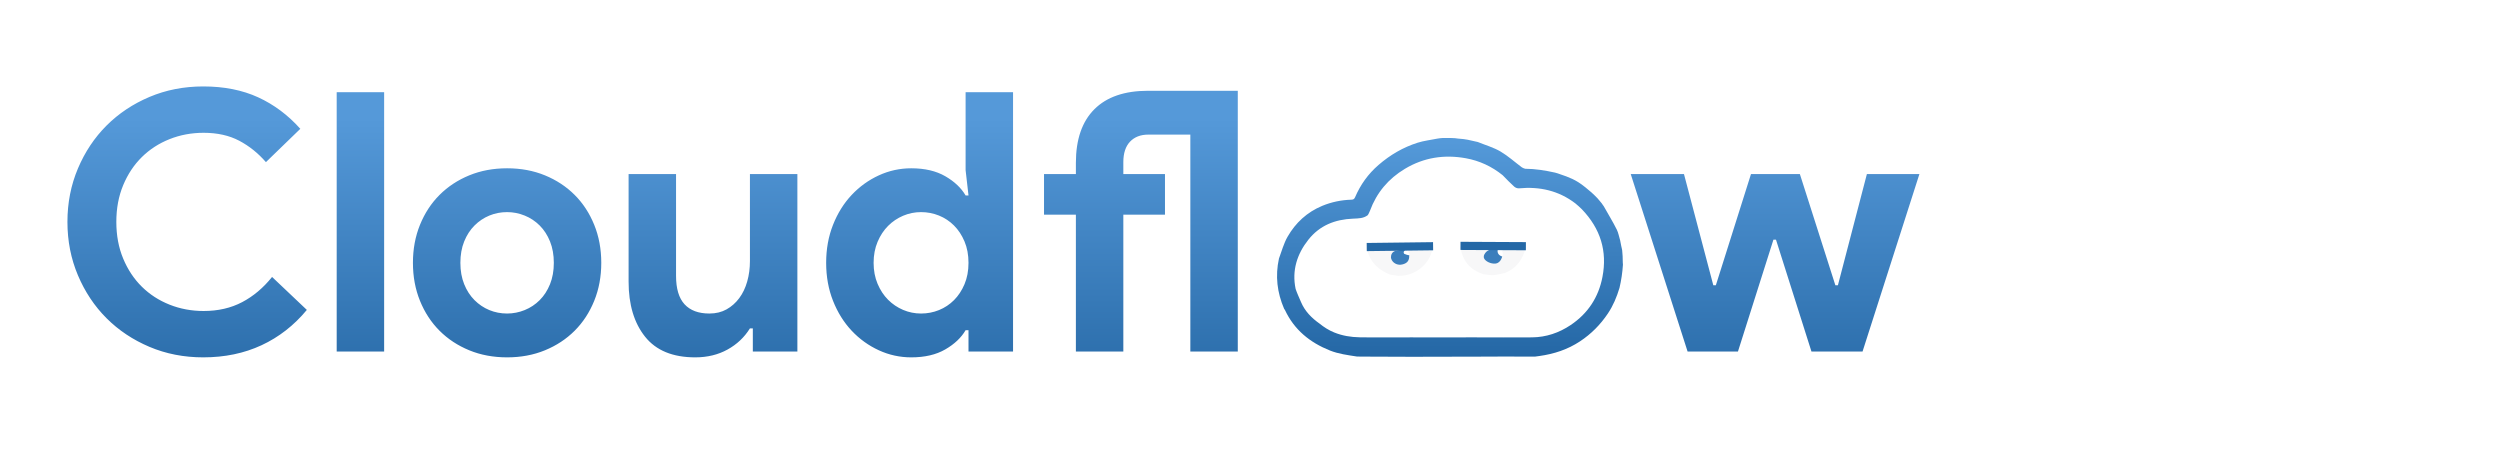
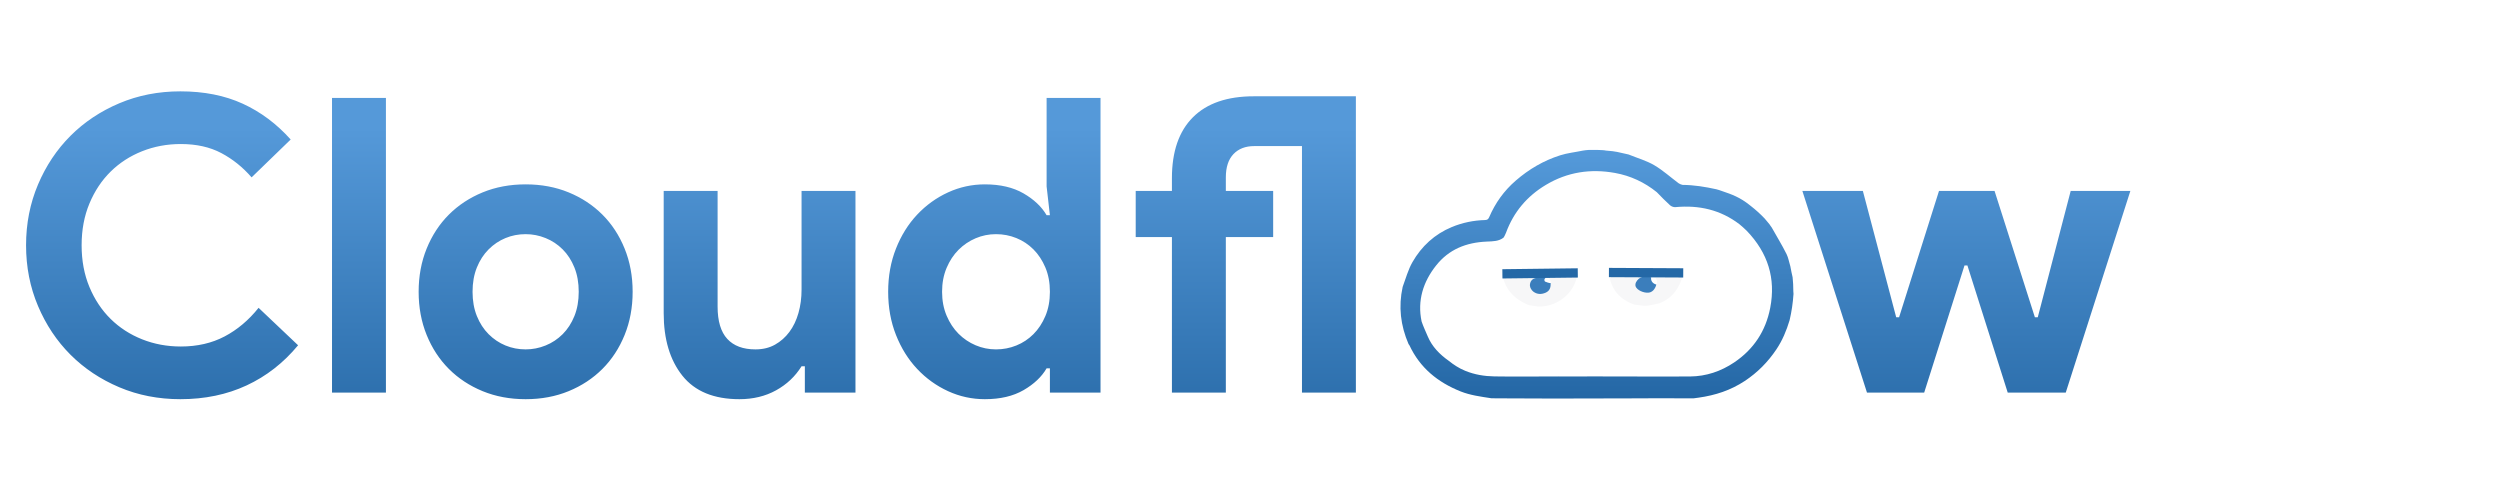
- <svg xmlns="http://www.w3.org/2000/svg" xmlns:ns1="https://boxy-svg.com" viewBox="-147.679 266.393 918.664 170.268">
+ <svg xmlns="http://www.w3.org/2000/svg" xmlns:ns1="https://boxy-svg.com" viewBox="-112.481 49.345 808.506 156.362">
  <defs>
    <linearGradient gradientUnits="userSpaceOnUse" x1="250.189" y1="47.874" x2="250.189" y2="346.547" id="gradient-0" gradientTransform="matrix(0.269312, 0, 0, 0.269312, 317.7636, 304.1731)">
      <stop offset="0" style="stop-color: rgba(85, 154, 218, 1)" />
      <stop offset="1" style="stop-color: rgba(36, 103, 165, 1)" />
    </linearGradient>
    <clipPath id="clip0">
      <rect x="394" y="297" width="3611" height="1334" />
    </clipPath>
    <linearGradient gradientUnits="userSpaceOnUse" x1="2423.323" y1="814.677" x2="2423.323" y2="987.959" id="gradient-2">
      <stop offset="0" style="stop-color: rgba(85, 153, 217, 1)" />
      <stop offset="1" style="stop-color: rgba(36, 102, 163, 1)" />
    </linearGradient>
  </defs>
-   <g>
-     <path opacity="1" stroke="none" d="M 414.61 397.432 C 411.343 397.444 408.195 397.425 404.802 397.41 C 401.226 397.435 397.896 397.465 394.448 397.452 C 393.601 397.44 392.867 397.467 392.016 397.455 C 388.386 397.447 384.876 397.482 381.244 397.478 C 377.881 397.474 374.641 397.507 371.28 397.502 C 364.957 397.463 358.752 397.461 352.438 397.43 C 351.863 397.401 351.399 397.402 350.934 397.402 C 347.554 396.881 344.154 396.441 341.042 395.198 C 333.638 392.239 327.9 387.584 324.483 380.277 C 324.427 380.157 324.331 380.054 324.198 379.88 C 321.623 373.906 320.886 367.821 322.292 361.404 C 323.318 358.646 324.058 355.836 325.452 353.399 C 328.406 348.238 332.635 344.339 338.215 342.027 C 341.642 340.611 345.213 339.879 348.907 339.773 C 349.636 339.753 349.97 339.55 350.274 338.848 C 352.246 334.268 355.036 330.342 358.868 327.022 C 363.152 323.31 367.885 320.546 373.225 318.842 C 375.546 318.098 378.028 317.853 380.532 317.323 C 381.159 317.229 381.704 317.139 382.453 317.102 C 383.425 317.05 387.28 317.081 388.008 317.305 C 391.523 317.558 391.773 317.801 395.357 318.573 C 398.206 319.742 401.167 320.563 403.717 322.073 C 406.493 323.72 408.936 325.93 411.54 327.876 C 411.87 328.125 412.295 328.25 412.776 328.404 C 416.577 328.432 420.084 329.021 423.73 329.816 C 424.34 329.949 424.989 330.203 425.649 330.428 C 428.693 331.456 431.423 332.424 434.582 334.992 C 434.778 335.152 434.774 335.171 434.875 335.216 C 436.373 336.387 437.883 337.717 439.338 339.25 C 439.975 339.945 440.405 340.57 440.923 341.141 C 441.153 341.469 441.348 341.815 441.651 342.184 C 443.273 345.107 445.014 347.884 446.461 350.818 C 447.042 352 447.245 353.371 447.674 354.739 C 447.815 355.378 447.9 355.931 448.049 356.675 C 448.209 357.336 448.306 357.803 448.405 358.273 C 448.551 359.719 448.646 361.164 448.639 362.829 C 448.639 363.252 448.677 363.456 448.696 363.661 C 448.498 366.572 448.092 369.377 447.434 372.159 C 446.412 375.566 445.093 378.715 443.156 381.603 C 440.411 385.702 437.017 389.122 432.899 391.839 C 428.414 394.797 423.468 396.452 417.968 397.218 C 417.298 397.318 416.838 397.376 416.376 397.434 C 415.826 397.424 415.273 397.414 414.61 397.432 M 371.903 390.371 C 372.454 390.352 373.005 390.334 373.803 390.369 C 380.636 390.35 387.464 390.332 394.542 390.363 C 401.45 390.369 408.36 390.426 415.266 390.363 C 420.458 390.318 425.217 388.703 429.506 385.823 C 435.829 381.572 439.725 375.653 441.166 368.163 C 443.008 358.615 440.416 350.392 433.593 343.272 C 432.8 342.554 432.054 341.773 431.206 341.127 C 425.065 336.44 418.087 334.881 410.489 335.599 C 409.925 335.652 409.182 335.368 408.756 334.986 C 407.306 333.69 405.964 332.276 404.483 330.764 C 400.502 327.556 395.986 325.452 390.97 324.544 C 383.063 323.117 375.574 324.238 368.601 328.413 C 362.496 332.069 358.195 337.18 355.73 343.851 C 355.61 344.176 355.067 345.357 354.88 345.496 C 353.339 346.638 351.673 346.65 349.498 346.741 C 342.846 347.02 337.251 349.244 333.1 354.481 C 328.939 359.728 326.991 365.782 328.419 372.573 C 328.959 374.178 329.757 375.865 330.415 377.421 C 331.8 380.698 334.205 383.19 337.271 385.35 C 338.736 386.541 340.545 387.732 342.566 388.548 C 345.612 389.783 348.741 390.287 351.932 390.34 C 358.42 390.451 364.913 390.336 371.537 390.361 C 371.581 390.347 371.627 390.332 371.903 390.371 Z" style="fill: url(#gradient-0); stroke-linecap: round; stroke-linejoin: round;" ns1:origin="0.784158 0.825444" />
-     <path opacity="1" d="M 400.444 367.517 C 399.442 367.39 398.441 367.266 397.324 367.145 C 392.444 365.47 389.63 362.195 388.957 356.916 C 396.87 356.916 404.723 356.916 412.722 357.001 C 412.917 357.161 412.978 357.223 413.054 357.271 C 411.893 361.544 409.719 364.991 405.294 366.706 C 404.065 366.992 402.909 367.228 401.531 367.462 C 401.02 367.48 400.733 367.499 400.444 367.517 M 402.46 358.593 C 400.402 357.583 398.712 358.025 397.76 359.898 C 397.566 360.283 397.486 360.878 397.639 361.265 C 398.104 362.445 400.174 363.39 401.758 363.265 C 402.971 363.171 403.916 362.211 404.461 360.502 C 405.063 358.806 403.353 357.459 402.46 358.593 Z" style="fill: rgb(247, 247, 248);" stroke="none" ns1:origin="1.340552 2.504298" />
-     <path opacity="1" d="M 362.565 367.074 C 359.795 365.837 357.492 364.114 355.993 361.499 C 355.485 360.616 355.169 359.625 354.712 358.513 C 354.617 358.23 354.571 358.118 354.525 358.003 C 354.554 357.758 354.582 357.514 354.611 357.177 C 361.327 357.074 368.041 357.065 374.874 357.016 C 376.24 356.979 377.483 356.979 378.731 356.979 C 378.57 362.031 373.424 367.905 366.156 367.754 C 365.029 367.592 364.109 367.449 363.187 367.309 C 363.007 367.228 362.825 367.149 362.565 367.074 M 370.208 359.937 C 369.812 358.178 369.066 357.798 366.693 358.229 C 366.138 358.347 365.567 358.416 365.031 358.595 C 363.895 358.972 363.411 359.975 363.449 360.994 C 363.473 361.663 363.995 362.501 364.552 362.925 C 365.761 363.852 367.191 363.881 368.59 363.241 C 369.928 362.63 370.216 361.467 370.208 359.937 Z" style="fill: rgb(247, 247, 248);" stroke="none" ns1:origin="2.757267 2.457342" />
-     <path opacity="1" stroke="none" d="M 404.34 360.643 C 403.916 362.211 402.971 363.171 401.758 363.265 C 400.174 363.39 398.104 362.445 397.639 361.265 C 397.486 360.878 397.561 360.28 397.76 359.898 C 398.719 358.079 400.59 357.623 402.67 358.281 C 402.444 359.351 403.097 360.312 404.34 360.643 Z" style="fill: rgb(59, 126, 188);" ns1:origin="3.494471 4.821619" />
-     <path opacity="1" stroke="none" d="M 370.168 360.141 C 370.216 361.467 369.928 362.63 368.59 363.241 C 367.191 363.881 365.761 363.852 364.552 362.925 C 363.995 362.501 363.473 361.663 363.449 360.994 C 363.411 359.975 363.895 358.972 365.031 358.595 C 365.567 358.416 367.631 358.177 368.364 358.134 C 369.124 358.457 367.626 358.6 368.303 359.655 C 368.548 359.796 369.989 360.298 370.168 360.141 Z" style="fill: rgb(59, 126, 188);" ns1:origin="8.597379 4.56791" />
-     <path style="stroke-width: 3px; fill: rgb(59, 126, 189); stroke: rgb(36, 104, 166);" d="M 389.003 356.744 L 413.033 356.863" ns1:origin="1.342403 221.916106" />
-     <path style="stroke-width: 3px; fill: rgb(59, 126, 189); stroke: rgb(36, 104, 166);" d="M 354.55 357.173 L 378.933 356.874" ns1:d="M 354.55 357.173 R 378.933 356.874 1@82cedb73" ns1:origin="2.736066 88.608457" />
-     <g clip-path="url(#clip0)" transform="matrix(0.6256, 0, 0, 0.6256, -1434.159, -199.7746)" style="">
-       <path d="M 2236.625 927.186 Q 2225.35 940.802 2210.032 947.929 Q 2194.714 955.056 2175.78 955.056 Q 2158.761 955.056 2144.188 948.886 Q 2129.615 942.717 2118.978 932.079 Q 2108.34 921.442 2102.171 906.869 Q 2096.001 892.296 2096.001 875.49 Q 2096.001 858.683 2102.171 844.11 Q 2108.34 829.537 2118.978 818.9 Q 2129.615 808.262 2144.188 802.093 Q 2158.761 795.923 2175.78 795.923 Q 2194.076 795.923 2208.011 802.306 Q 2221.946 808.688 2232.796 820.814 L 2212.585 840.387 Q 2205.777 832.515 2196.948 827.835 Q 2188.119 823.155 2175.993 823.155 Q 2165.356 823.155 2155.995 826.878 Q 2146.634 830.601 2139.72 837.408 Q 2132.806 844.216 2128.764 853.896 Q 2124.722 863.576 2124.722 875.49 Q 2124.722 887.403 2128.764 897.083 Q 2132.806 906.763 2139.72 913.571 Q 2146.634 920.379 2155.995 924.102 Q 2165.356 927.825 2175.993 927.825 Q 2188.758 927.825 2198.65 922.612 Q 2208.543 917.4 2216.202 907.827 Z M 2254.16 951.652 L 2254.16 799.327 L 2282.029 799.327 L 2282.029 951.652 Z M 2354.256 844.003 Q 2366.383 844.003 2376.488 848.152 Q 2386.593 852.3 2393.933 859.64 Q 2401.273 866.98 2405.421 877.192 Q 2409.57 887.403 2409.57 899.53 Q 2409.57 911.656 2405.421 921.868 Q 2401.273 932.079 2393.933 939.419 Q 2386.593 946.759 2376.488 950.907 Q 2366.383 955.056 2354.256 955.056 Q 2342.13 955.056 2332.024 950.907 Q 2321.919 946.759 2314.579 939.419 Q 2307.24 932.079 2303.091 921.868 Q 2298.943 911.656 2298.943 899.53 Q 2298.943 887.403 2303.091 877.192 Q 2307.24 866.98 2314.579 859.64 Q 2321.919 852.3 2332.024 848.152 Q 2342.13 844.003 2354.256 844.003 Z M 2354.256 929.314 Q 2359.575 929.314 2364.574 927.293 Q 2369.574 925.272 2373.403 921.442 Q 2377.232 917.613 2379.466 912.082 Q 2381.7 906.55 2381.7 899.53 Q 2381.7 892.509 2379.466 886.978 Q 2377.232 881.446 2373.403 877.617 Q 2369.574 873.788 2364.574 871.767 Q 2359.575 869.745 2354.256 869.745 Q 2348.725 869.745 2343.832 871.767 Q 2338.939 873.788 2335.109 877.617 Q 2331.28 881.446 2329.046 886.978 Q 2326.812 892.509 2326.812 899.53 Q 2326.812 906.55 2329.046 912.082 Q 2331.28 917.613 2335.109 921.442 Q 2338.939 925.272 2343.832 927.293 Q 2348.725 929.314 2354.256 929.314 Z M 2498.592 938.036 L 2496.89 938.036 Q 2491.997 945.908 2483.7 950.482 Q 2475.403 955.056 2464.766 955.056 Q 2444.981 955.056 2435.301 942.929 Q 2425.621 930.803 2425.621 910.592 L 2425.621 847.407 L 2453.491 847.407 L 2453.491 907.188 Q 2453.491 918.464 2458.49 923.889 Q 2463.489 929.314 2473.063 929.314 Q 2478.807 929.314 2483.168 926.867 Q 2487.53 924.421 2490.614 920.272 Q 2493.699 916.124 2495.295 910.486 Q 2496.89 904.848 2496.89 898.466 L 2496.89 847.407 L 2524.76 847.407 L 2524.76 951.652 L 2498.592 951.652 Z M 2625.272 939.1 L 2623.57 939.1 Q 2619.74 945.695 2611.656 950.375 Q 2603.572 955.056 2591.658 955.056 Q 2581.659 955.056 2572.617 950.907 Q 2563.576 946.759 2556.662 939.419 Q 2549.747 932.079 2545.705 921.868 Q 2541.663 911.656 2541.663 899.53 Q 2541.663 887.403 2545.705 877.192 Q 2549.747 866.98 2556.662 859.64 Q 2563.576 852.3 2572.617 848.152 Q 2581.659 844.003 2591.658 844.003 Q 2603.572 844.003 2611.656 848.684 Q 2619.74 853.364 2623.57 859.959 L 2625.272 859.959 L 2623.57 845.067 L 2623.57 799.327 L 2651.439 799.327 L 2651.439 951.652 L 2625.272 951.652 Z M 2597.402 929.314 Q 2602.933 929.314 2607.933 927.293 Q 2612.932 925.272 2616.762 921.442 Q 2620.591 917.613 2622.931 912.082 Q 2625.272 906.55 2625.272 899.53 Q 2625.272 892.509 2622.931 886.978 Q 2620.591 881.446 2616.762 877.617 Q 2612.932 873.788 2607.933 871.767 Q 2602.933 869.745 2597.402 869.745 Q 2591.871 869.745 2586.871 871.873 Q 2581.872 874 2578.042 877.83 Q 2574.213 881.659 2571.873 887.19 Q 2569.533 892.722 2569.533 899.53 Q 2569.533 906.337 2571.873 911.869 Q 2574.213 917.4 2578.042 921.23 Q 2581.872 925.059 2586.871 927.186 Q 2591.871 929.314 2597.402 929.314 Z M 2755.576 951.652 L 2755.576 824.218 L 2730.898 824.218 Q 2724.09 824.218 2720.155 828.367 Q 2716.219 832.515 2716.219 840.387 L 2716.219 847.407 L 2740.684 847.407 L 2740.684 871.235 L 2716.219 871.235 L 2716.219 951.652 L 2688.349 951.652 L 2688.349 871.235 L 2669.628 871.235 L 2669.628 847.407 L 2688.349 847.407 L 2688.349 840.812 Q 2688.349 820.176 2699.199 809.326 Q 2710.049 798.476 2730.685 798.476 L 2783.446 798.476 L 2783.446 951.652 Z" style="fill: url(#gradient-2); line-height: 274.119px; white-space: pre;" />
-       <path d="M 2800.88 972.926 L 2907.04 972.926 L 2907.04 997.605 L 2800.88 997.605 Z M 2907.13 972.926 L 3013.289 972.926 L 3013.289 997.605 L 2907.13 997.605 Z" style="fill: none; line-height: 274.119px; white-space: pre;" />
-       <path d="M 3014.256 847.407 L 3045.529 847.407 L 3062.761 912.72 L 3064.25 912.72 L 3084.887 847.407 L 3113.607 847.407 L 3134.456 912.72 L 3135.945 912.72 L 3152.965 847.407 L 3183.812 847.407 L 3150.412 951.652 L 3120.415 951.652 L 3099.566 885.914 L 3098.077 885.914 L 3077.228 951.652 L 3047.656 951.652 Z" style="fill: url(#gradient-2); line-height: 274.119px; white-space: pre;" />
-     </g>
+   <path opacity="1" stroke="none" d="M 414.61 397.432 C 411.343 397.444 408.195 397.425 404.802 397.41 C 401.226 397.435 397.896 397.465 394.448 397.452 C 393.601 397.44 392.867 397.467 392.016 397.455 C 388.386 397.447 384.876 397.482 381.244 397.478 C 377.881 397.474 374.641 397.507 371.28 397.502 C 364.957 397.463 358.752 397.461 352.438 397.43 C 351.863 397.401 351.399 397.402 350.934 397.402 C 347.554 396.881 344.154 396.441 341.042 395.198 C 333.638 392.239 327.9 387.584 324.483 380.277 C 324.427 380.157 324.331 380.054 324.198 379.88 C 321.623 373.906 320.886 367.821 322.292 361.404 C 323.318 358.646 324.058 355.836 325.452 353.399 C 328.406 348.238 332.635 344.339 338.215 342.027 C 341.642 340.611 345.213 339.879 348.907 339.773 C 349.636 339.753 349.97 339.55 350.274 338.848 C 352.246 334.268 355.036 330.342 358.868 327.022 C 363.152 323.31 367.885 320.546 373.225 318.842 C 375.546 318.098 378.028 317.853 380.532 317.323 C 381.159 317.229 381.704 317.139 382.453 317.102 C 383.425 317.05 387.28 317.081 388.008 317.305 C 391.523 317.558 391.773 317.801 395.357 318.573 C 398.206 319.742 401.167 320.563 403.717 322.073 C 406.493 323.72 408.936 325.93 411.54 327.876 C 411.87 328.125 412.295 328.25 412.776 328.404 C 416.577 328.432 420.084 329.021 423.73 329.816 C 424.34 329.949 424.989 330.203 425.649 330.428 C 428.693 331.456 431.423 332.424 434.582 334.992 C 434.778 335.152 434.774 335.171 434.875 335.216 C 436.373 336.387 437.883 337.717 439.338 339.25 C 439.975 339.945 440.405 340.57 440.923 341.141 C 441.153 341.469 441.348 341.815 441.651 342.184 C 443.273 345.107 445.014 347.884 446.461 350.818 C 447.042 352 447.245 353.371 447.674 354.739 C 447.815 355.378 447.9 355.931 448.049 356.675 C 448.209 357.336 448.306 357.803 448.405 358.273 C 448.551 359.719 448.646 361.164 448.639 362.829 C 448.639 363.252 448.677 363.456 448.696 363.661 C 448.498 366.572 448.092 369.377 447.434 372.159 C 446.412 375.566 445.093 378.715 443.156 381.603 C 440.411 385.702 437.017 389.122 432.899 391.839 C 428.414 394.797 423.468 396.452 417.968 397.218 C 417.298 397.318 416.838 397.376 416.376 397.434 C 415.826 397.424 415.273 397.414 414.61 397.432 M 371.903 390.371 C 372.454 390.352 373.005 390.334 373.803 390.369 C 380.636 390.35 387.464 390.332 394.542 390.363 C 401.45 390.369 408.36 390.426 415.266 390.363 C 420.458 390.318 425.217 388.703 429.506 385.823 C 435.829 381.572 439.725 375.653 441.166 368.163 C 443.008 358.615 440.416 350.392 433.593 343.272 C 432.8 342.554 432.054 341.773 431.206 341.127 C 425.065 336.44 418.087 334.881 410.489 335.599 C 409.925 335.652 409.182 335.368 408.756 334.986 C 407.306 333.69 405.964 332.276 404.483 330.764 C 400.502 327.556 395.986 325.452 390.97 324.544 C 383.063 323.117 375.574 324.238 368.601 328.413 C 362.496 332.069 358.195 337.18 355.73 343.851 C 355.61 344.176 355.067 345.357 354.88 345.496 C 353.339 346.638 351.673 346.65 349.498 346.741 C 342.846 347.02 337.251 349.244 333.1 354.481 C 328.939 359.728 326.991 365.782 328.419 372.573 C 328.959 374.178 329.757 375.865 330.415 377.421 C 331.8 380.698 334.205 383.19 337.271 385.35 C 338.736 386.541 340.545 387.732 342.566 388.548 C 345.612 389.783 348.741 390.287 351.932 390.34 C 358.42 390.451 364.913 390.336 371.537 390.361 C 371.581 390.347 371.627 390.332 371.903 390.371 Z" style="fill: url(#gradient-0); stroke-linecap: round; stroke-linejoin: round;" transform="matrix(1, 0, 0, 1, 18.84834, -219.2659)" ns1:origin="0.784158 0.825444" />
+   <path opacity="1" d="M 400.444 367.517 C 399.442 367.39 398.441 367.266 397.324 367.145 C 392.444 365.47 389.63 362.195 388.957 356.916 C 396.87 356.916 404.723 356.916 412.722 357.001 C 412.917 357.161 412.978 357.223 413.054 357.271 C 411.893 361.544 409.719 364.991 405.294 366.706 C 404.065 366.992 402.909 367.228 401.531 367.462 C 401.02 367.48 400.733 367.499 400.444 367.517 M 402.46 358.593 C 400.402 357.583 398.712 358.025 397.76 359.898 C 397.566 360.283 397.486 360.878 397.639 361.265 C 398.104 362.445 400.174 363.39 401.758 363.265 C 402.971 363.171 403.916 362.211 404.461 360.502 C 405.063 358.806 403.353 357.459 402.46 358.593 Z" style="fill: rgb(247, 247, 248);" stroke="none" transform="matrix(1, 0, 0, 1, 18.84834, -219.2659)" ns1:origin="1.340552 2.504298" />
+   <path opacity="1" d="M 362.565 367.074 C 359.795 365.837 357.492 364.114 355.993 361.499 C 355.485 360.616 355.169 359.625 354.712 358.513 C 354.617 358.23 354.571 358.118 354.525 358.003 C 354.554 357.758 354.582 357.514 354.611 357.177 C 361.327 357.074 368.041 357.065 374.874 357.016 C 376.24 356.979 377.483 356.979 378.731 356.979 C 378.57 362.031 373.424 367.905 366.156 367.754 C 365.029 367.592 364.109 367.449 363.187 367.309 C 363.007 367.228 362.825 367.149 362.565 367.074 M 370.208 359.937 C 369.812 358.178 369.066 357.798 366.693 358.229 C 366.138 358.347 365.567 358.416 365.031 358.595 C 363.895 358.972 363.411 359.975 363.449 360.994 C 363.473 361.663 363.995 362.501 364.552 362.925 C 365.761 363.852 367.191 363.881 368.59 363.241 C 369.928 362.63 370.216 361.467 370.208 359.937 Z" style="fill: rgb(247, 247, 248);" stroke="none" transform="matrix(1, 0, 0, 1, 18.84834, -219.2659)" ns1:origin="2.757267 2.457342" />
+   <path opacity="1" stroke="none" d="M 404.34 360.643 C 403.916 362.211 402.971 363.171 401.758 363.265 C 400.174 363.39 398.104 362.445 397.639 361.265 C 397.486 360.878 397.561 360.28 397.76 359.898 C 398.719 358.079 400.59 357.623 402.67 358.281 C 402.444 359.351 403.097 360.312 404.34 360.643 Z" style="fill: rgb(59, 126, 188);" transform="matrix(1, 0, 0, 1, 18.84834, -219.2659)" ns1:origin="3.494471 4.821619" />
+   <path opacity="1" stroke="none" d="M 370.168 360.141 C 370.216 361.467 369.928 362.63 368.59 363.241 C 367.191 363.881 365.761 363.852 364.552 362.925 C 363.995 362.501 363.473 361.663 363.449 360.994 C 363.411 359.975 363.895 358.972 365.031 358.595 C 365.567 358.416 367.631 358.177 368.364 358.134 C 369.124 358.457 367.626 358.6 368.303 359.655 C 368.548 359.796 369.989 360.298 370.168 360.141 Z" style="fill: rgb(59, 126, 188);" transform="matrix(1, 0, 0, 1, 18.84834, -219.2659)" ns1:origin="8.597379 4.56791" />
+   <path style="stroke-width: 3px; fill: rgb(59, 126, 189); stroke: rgb(36, 104, 166);" d="M 389.003 356.744 L 413.033 356.863" transform="matrix(1, 0, 0, 1, 18.84834, -219.2659)" ns1:origin="1.342403 221.916106" />
+   <path style="stroke-width: 3px; fill: rgb(59, 126, 189); stroke: rgb(36, 104, 166);" d="M 354.55 357.173 L 378.933 356.874" transform="matrix(1, 0, 0, 1, 18.84834, -219.2659)" ns1:d="M 354.55 357.173 R 378.933 356.874 1@82cedb73" ns1:origin="2.736066 88.608457" />
+   <g clip-path="url(#clip0)" transform="matrix(0.6256, 0, 0, 0.6256, -1415.311, -419.0405)" style="">
+     <path d="M 2236.625 927.186 Q 2225.35 940.802 2210.032 947.929 Q 2194.715 955.056 2175.78 955.056 Q 2158.761 955.056 2144.188 948.886 Q 2129.615 942.717 2118.978 932.08 Q 2108.341 921.442 2102.171 906.869 Q 2096.001 892.296 2096.001 875.49 Q 2096.001 858.683 2102.171 844.11 Q 2108.341 829.537 2118.978 818.9 Q 2129.615 808.263 2144.188 802.093 Q 2158.761 795.923 2175.78 795.923 Q 2194.076 795.923 2208.011 802.306 Q 2221.946 808.688 2232.796 820.814 L 2212.585 840.387 Q 2205.777 832.515 2196.948 827.835 Q 2188.12 823.155 2175.993 823.155 Q 2165.356 823.155 2155.995 826.878 Q 2146.634 830.601 2139.72 837.408 Q 2132.806 844.216 2128.764 853.896 Q 2124.722 863.576 2124.722 875.49 Q 2124.722 887.403 2128.764 897.083 Q 2132.806 906.763 2139.72 913.571 Q 2146.634 920.379 2155.995 924.102 Q 2165.356 927.825 2175.993 927.825 Q 2188.758 927.825 2198.65 922.612 Q 2208.543 917.4 2216.202 907.827 Z M 2254.161 951.652 L 2254.161 799.327 L 2282.03 799.327 L 2282.03 951.652 Z M 2354.257 844.004 Q 2366.383 844.004 2376.489 848.152 Q 2386.594 852.301 2393.934 859.64 Q 2401.274 866.98 2405.422 877.192 Q 2409.571 887.403 2409.571 899.53 Q 2409.571 911.656 2405.422 921.868 Q 2401.274 932.08 2393.934 939.419 Q 2386.594 946.759 2376.489 950.907 Q 2366.383 955.056 2354.257 955.056 Q 2342.131 955.056 2332.025 950.907 Q 2321.92 946.759 2314.58 939.419 Q 2307.241 932.08 2303.092 921.868 Q 2298.944 911.656 2298.944 899.53 Q 2298.944 887.403 2303.092 877.192 Q 2307.241 866.98 2314.58 859.64 Q 2321.92 852.301 2332.025 848.152 Q 2342.131 844.004 2354.257 844.004 Z M 2354.257 929.314 Q 2359.576 929.314 2364.575 927.293 Q 2369.575 925.272 2373.404 921.442 Q 2377.233 917.613 2379.467 912.082 Q 2381.701 906.55 2381.701 899.53 Q 2381.701 892.509 2379.467 886.978 Q 2377.233 881.446 2373.404 877.617 Q 2369.575 873.788 2364.575 871.767 Q 2359.576 869.746 2354.257 869.746 Q 2348.726 869.746 2343.833 871.767 Q 2338.94 873.788 2335.11 877.617 Q 2331.281 881.446 2329.047 886.978 Q 2326.813 892.509 2326.813 899.53 Q 2326.813 906.55 2329.047 912.082 Q 2331.281 917.613 2335.11 921.442 Q 2338.94 925.272 2343.833 927.293 Q 2348.726 929.314 2354.257 929.314 Z M 2498.593 938.036 L 2496.891 938.036 Q 2491.998 945.908 2483.701 950.482 Q 2475.404 955.056 2464.767 955.056 Q 2444.982 955.056 2435.302 942.929 Q 2425.622 930.803 2425.622 910.592 L 2425.622 847.407 L 2453.492 847.407 L 2453.492 907.188 Q 2453.492 918.464 2458.491 923.889 Q 2463.491 929.314 2473.064 929.314 Q 2478.808 929.314 2483.17 926.867 Q 2487.531 924.421 2490.616 920.272 Q 2493.7 916.124 2495.296 910.486 Q 2496.891 904.848 2496.891 898.466 L 2496.891 847.407 L 2524.761 847.407 L 2524.761 951.652 L 2498.593 951.652 Z M 2625.273 939.1 L 2623.571 939.1 Q 2619.742 945.695 2611.657 950.376 Q 2603.573 955.056 2591.659 955.056 Q 2581.66 955.056 2572.619 950.907 Q 2563.577 946.759 2556.663 939.419 Q 2549.749 932.08 2545.707 921.868 Q 2541.665 911.656 2541.665 899.53 Q 2541.665 887.403 2545.707 877.192 Q 2549.749 866.98 2556.663 859.64 Q 2563.577 852.301 2572.619 848.152 Q 2581.66 844.004 2591.659 844.004 Q 2603.573 844.004 2611.657 848.684 Q 2619.742 853.364 2623.571 859.959 L 2625.273 859.959 L 2623.571 845.067 L 2623.571 799.327 L 2651.44 799.327 L 2651.44 951.652 L 2625.273 951.652 Z M 2597.404 929.314 Q 2602.935 929.314 2607.934 927.293 Q 2612.934 925.272 2616.763 921.442 Q 2620.593 917.613 2622.933 912.082 Q 2625.273 906.55 2625.273 899.53 Q 2625.273 892.509 2622.933 886.978 Q 2620.593 881.446 2616.763 877.617 Q 2612.934 873.788 2607.934 871.767 Q 2602.935 869.746 2597.404 869.746 Q 2591.872 869.746 2586.873 871.873 Q 2581.873 874 2578.044 877.83 Q 2574.214 881.659 2571.874 887.191 Q 2569.534 892.722 2569.534 899.53 Q 2569.534 906.338 2571.874 911.869 Q 2574.214 917.4 2578.044 921.23 Q 2581.873 925.059 2586.873 927.186 Q 2591.872 929.314 2597.404 929.314 Z M 2755.578 951.652 L 2755.578 824.218 L 2730.9 824.218 Q 2724.092 824.218 2720.156 828.367 Q 2716.221 832.515 2716.221 840.387 L 2716.221 847.407 L 2740.686 847.407 L 2740.686 871.235 L 2716.221 871.235 L 2716.221 951.652 L 2688.351 951.652 L 2688.351 871.235 L 2669.63 871.235 L 2669.63 847.407 L 2688.351 847.407 L 2688.351 840.812 Q 2688.351 820.176 2699.201 809.326 Q 2710.051 798.476 2730.687 798.476 L 2783.448 798.476 L 2783.448 951.652 Z" style="fill: url(#gradient-2); line-height: 274.119px; white-space: pre;" />
+     <path d="M 2800.883 972.926 L 2907.042 972.926 L 2907.042 997.605 L 2800.883 997.605 Z M 2907.133 972.926 L 3013.292 972.926 L 3013.292 997.605 L 2907.133 997.605 Z" style="fill: none; line-height: 274.119px; white-space: pre;" />
+     <path d="M 3014.258 847.407 L 3045.532 847.407 L 3062.764 912.72 L 3064.253 912.72 L 3084.889 847.407 L 3113.61 847.407 L 3134.459 912.72 L 3135.948 912.72 L 3152.967 847.407 L 3183.815 847.407 L 3150.414 951.652 L 3120.417 951.652 L 3099.569 885.914 L 3098.079 885.914 L 3077.23 951.652 L 3047.659 951.652 Z" style="fill: url(#gradient-2); line-height: 274.119px; white-space: pre;" />
  </g>
</svg>
